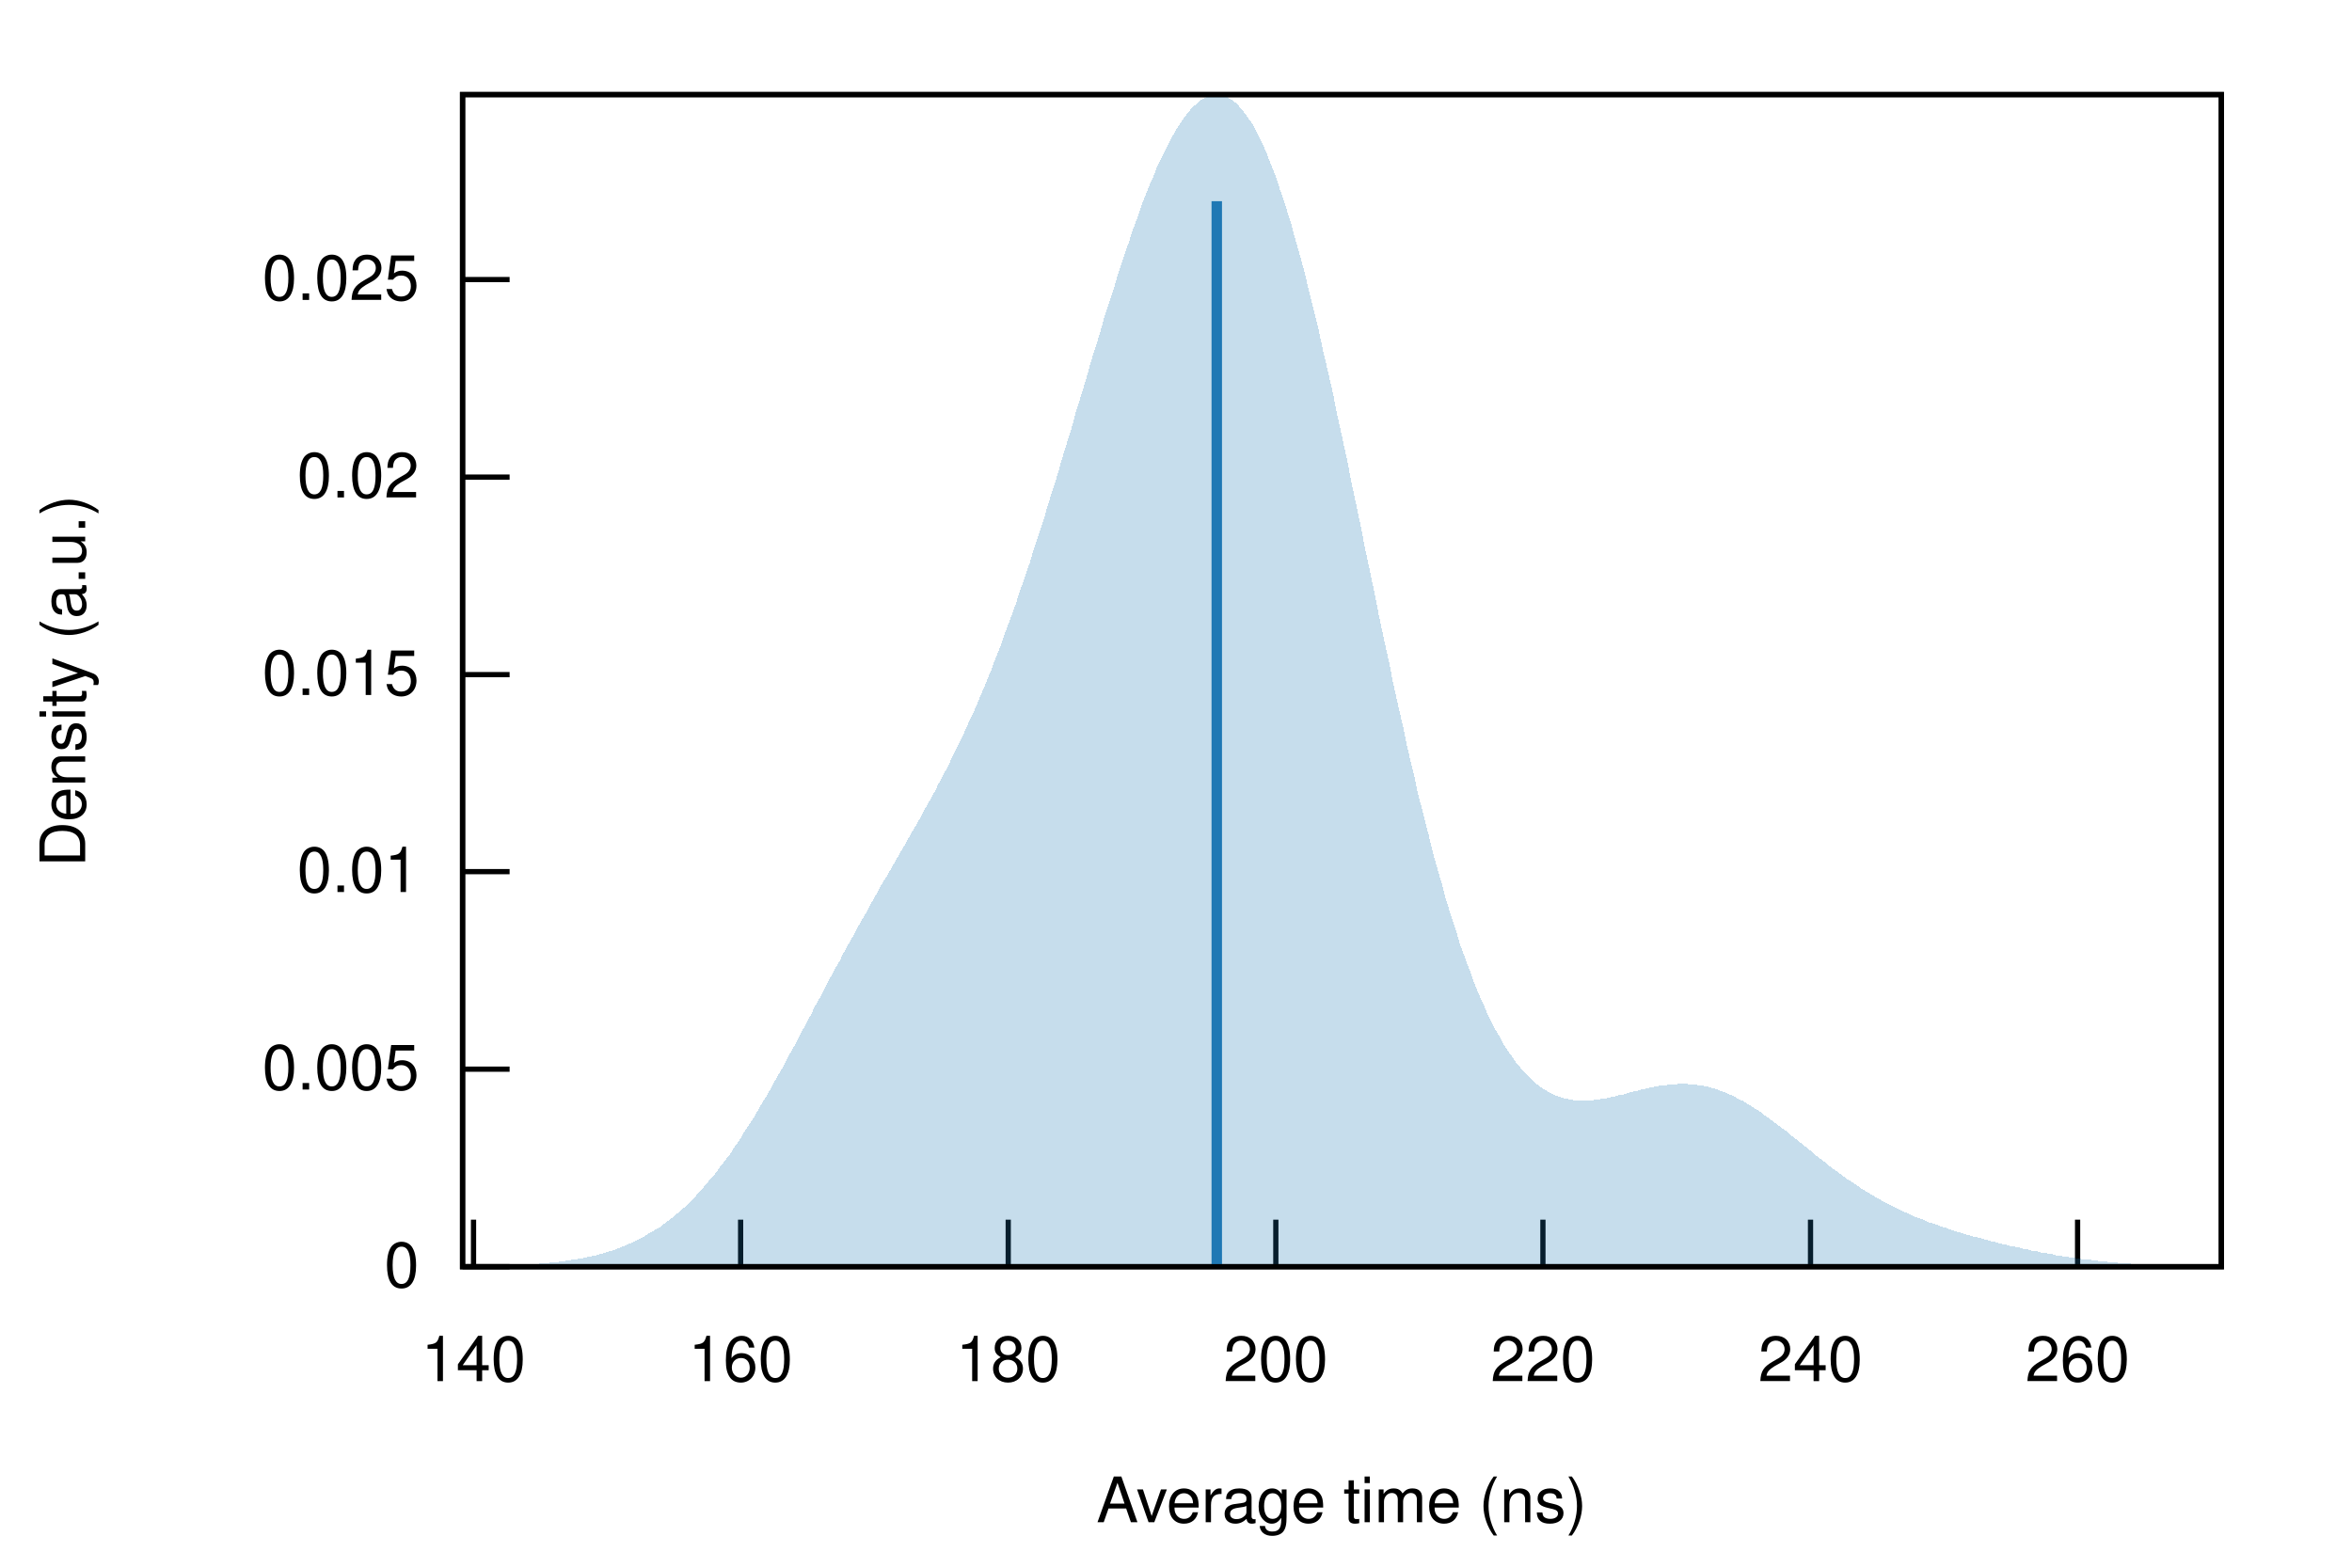
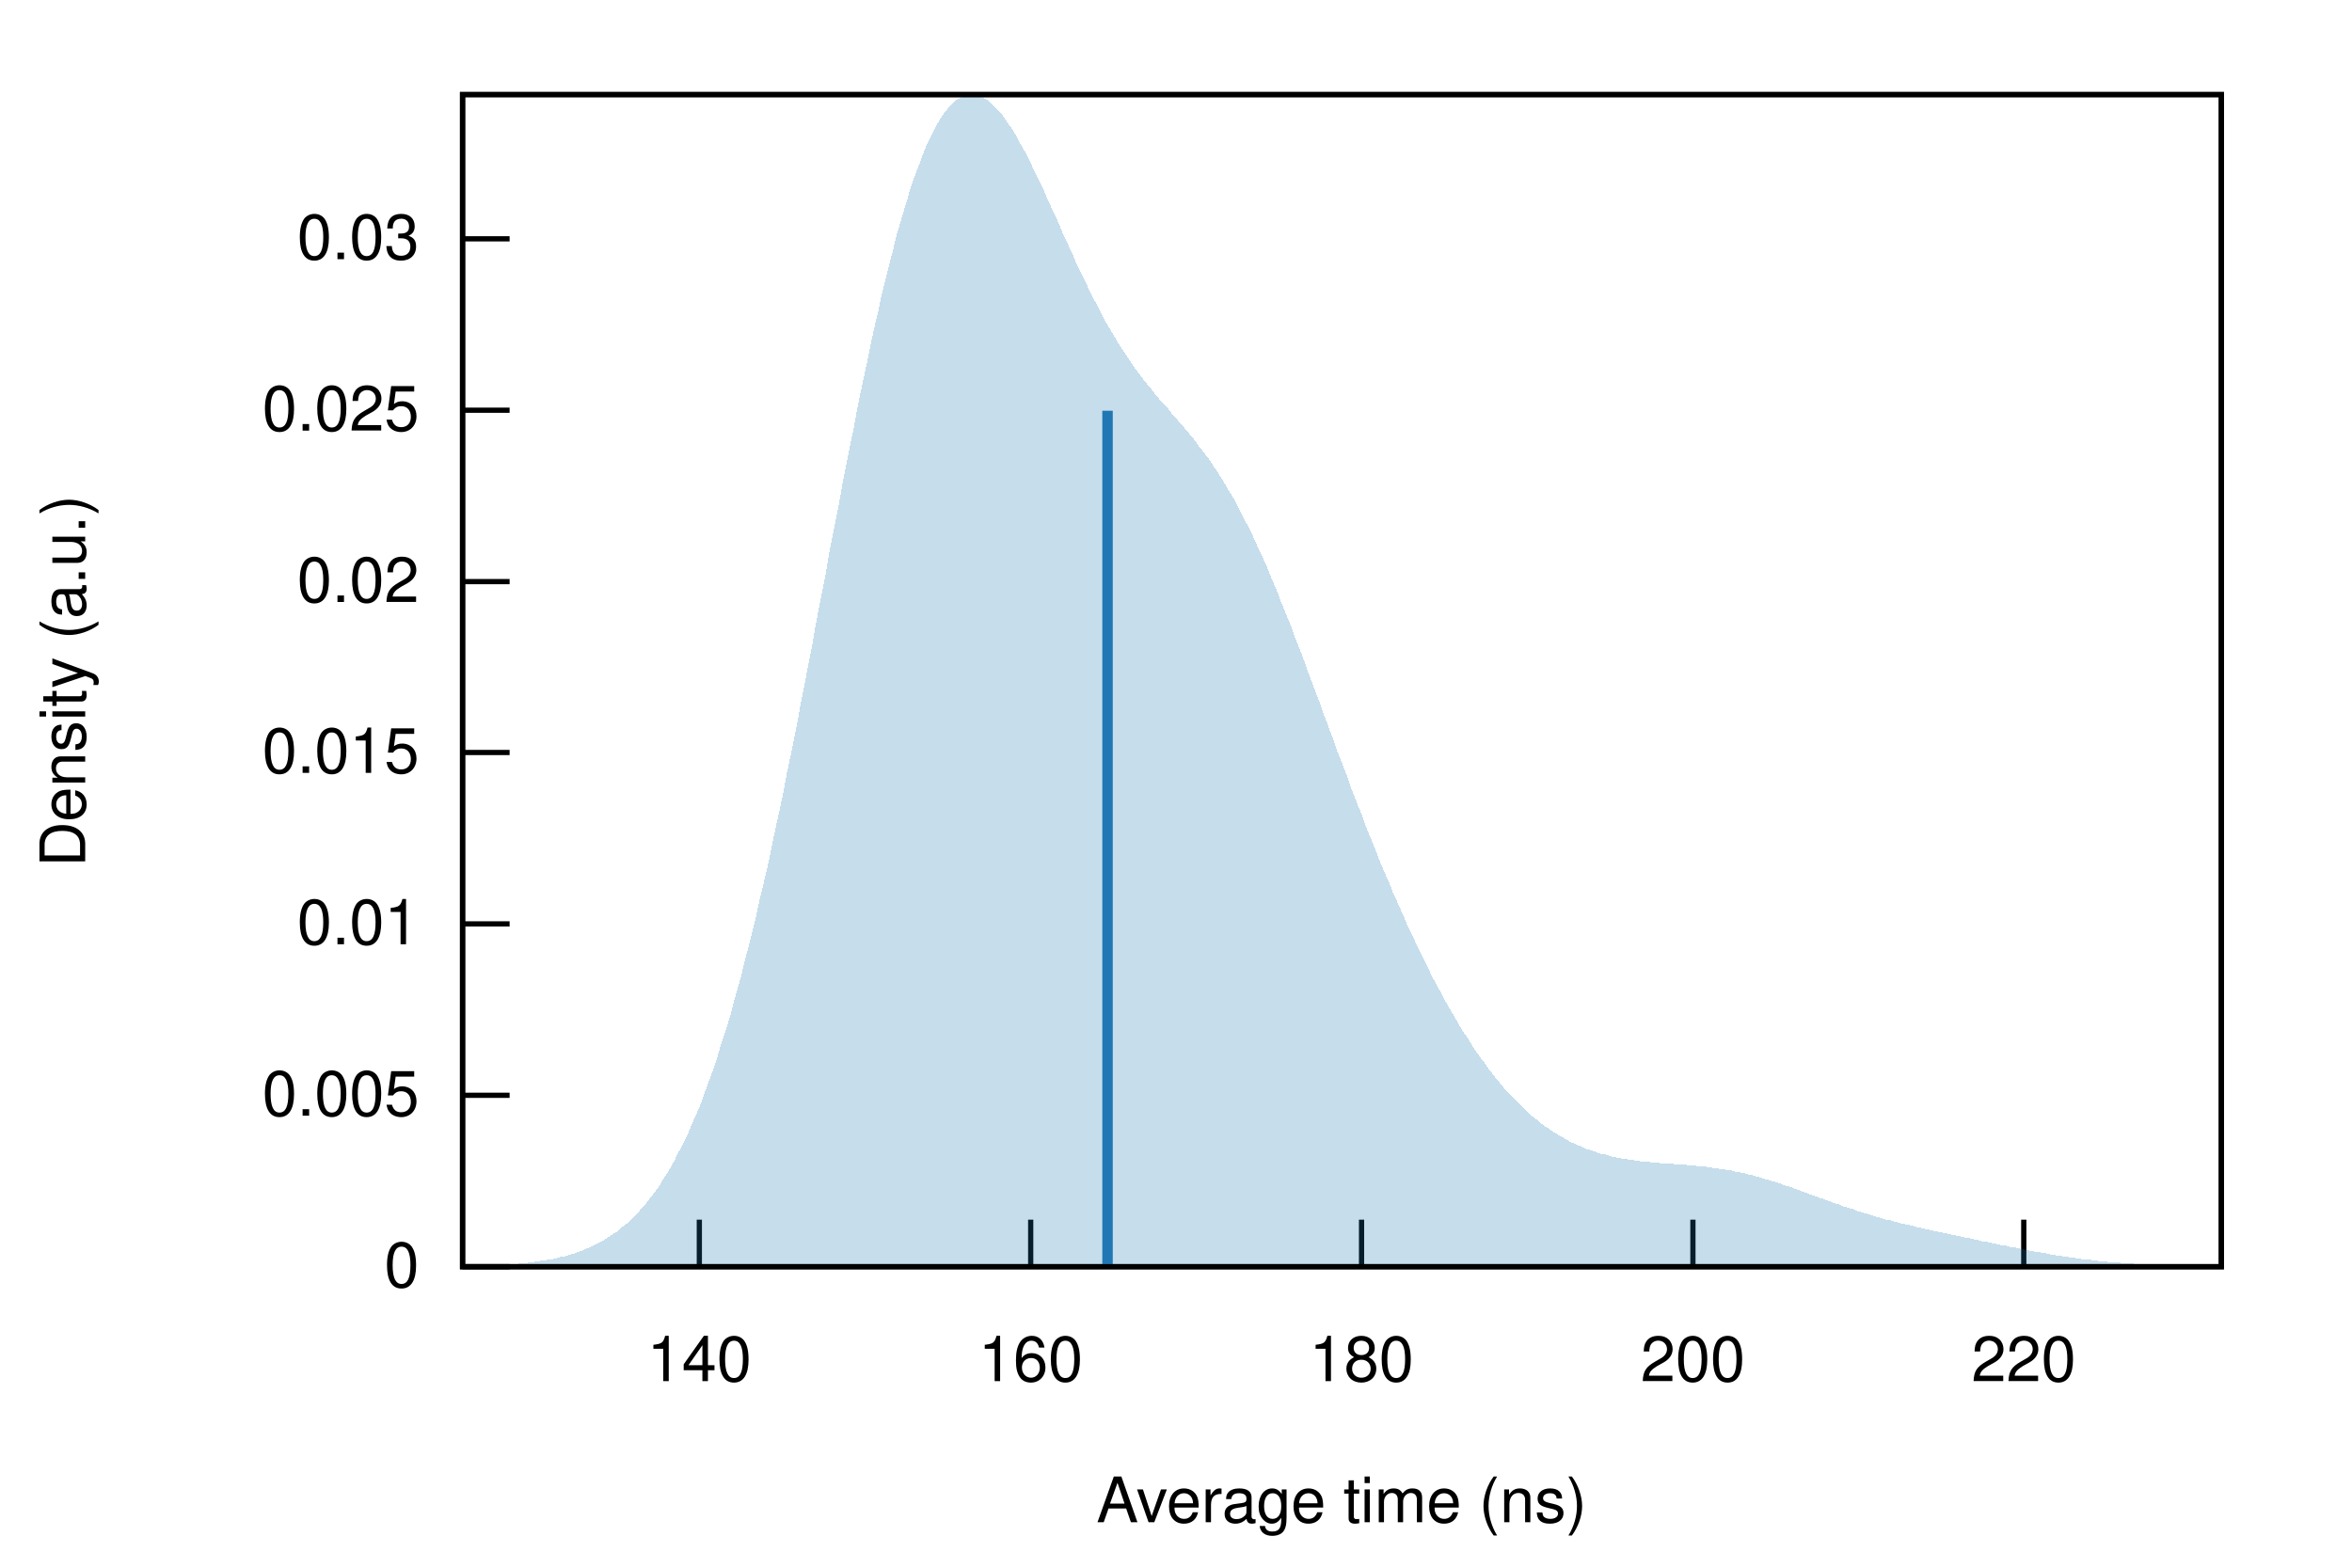
<svg xmlns="http://www.w3.org/2000/svg" xmlns:xlink="http://www.w3.org/1999/xlink" viewBox="0 0 450 300">
  <g id="gnuplot_canvas">
    <rect x="0" y="0" width="450" height="300" fill="none" />
    <defs>
      <circle id="gpDot" r="0.5" stroke-width="0.5" />
      <path id="gpPt0" stroke-width="0.222" stroke="currentColor" d="M-1,0 h2 M0,-1 v2" />
      <path id="gpPt1" stroke-width="0.222" stroke="currentColor" d="M-1,-1 L1,1 M1,-1 L-1,1" />
      <path id="gpPt2" stroke-width="0.222" stroke="currentColor" d="M-1,0 L1,0 M0,-1 L0,1 M-1,-1 L1,1 M-1,1 L1,-1" />
      <rect id="gpPt3" stroke-width="0.222" stroke="currentColor" x="-1" y="-1" width="2" height="2" />
      <rect id="gpPt4" stroke-width="0.222" stroke="currentColor" fill="currentColor" x="-1" y="-1" width="2" height="2" />
      <circle id="gpPt5" stroke-width="0.222" stroke="currentColor" cx="0" cy="0" r="1" />
      <use xlink:href="#gpPt5" id="gpPt6" fill="currentColor" stroke="none" />
      <path id="gpPt7" stroke-width="0.222" stroke="currentColor" d="M0,-1.33 L-1.33,0.67 L1.33,0.67 z" />
      <use xlink:href="#gpPt7" id="gpPt8" fill="currentColor" stroke="none" />
      <use xlink:href="#gpPt7" id="gpPt9" stroke="currentColor" transform="rotate(180)" />
      <use xlink:href="#gpPt9" id="gpPt10" fill="currentColor" stroke="none" />
      <use xlink:href="#gpPt3" id="gpPt11" stroke="currentColor" transform="rotate(45)" />
      <use xlink:href="#gpPt11" id="gpPt12" fill="currentColor" stroke="none" />
      <path id="gpPt13" stroke-width="0.222" stroke="currentColor" d="M0,1.330 L1.265,0.411 L0.782,-1.067 L-0.782,-1.076 L-1.265,0.411 z" />
      <use xlink:href="#gpPt13" id="gpPt14" fill="currentColor" stroke="none" />
      <filter id="textbox" filterUnits="objectBoundingBox" x="0" y="0" height="1" width="1">
        <feFlood flood-color="white" flood-opacity="1" result="bgnd" />
        <feComposite in="SourceGraphic" in2="bgnd" operator="atop" />
      </filter>
      <filter id="greybox" filterUnits="objectBoundingBox" x="0" y="0" height="1" width="1">
        <feFlood flood-color="lightgrey" flood-opacity="1" result="grey" />
        <feComposite in="SourceGraphic" in2="grey" operator="atop" />
      </filter>
    </defs>
    <g fill="none" color="white" stroke="currentColor" stroke-width="1.00" stroke-linecap="butt" stroke-linejoin="miter">
</g>
    <g fill="none" color="black" stroke="currentColor" stroke-width="1.00" stroke-linecap="butt" stroke-linejoin="miter">
      <path stroke="black" d="M88.5,242.4 L97.5,242.4  " />
      <g transform="translate(80.2,246.3)" stroke="none" fill="black" font-family="Helvetica" font-size="12.00" text-anchor="end">
        <text>
          <tspan font-family="Helvetica"> 0</tspan>
        </text>
      </g>
    </g>
    <g fill="none" color="black" stroke="currentColor" stroke-width="1.00" stroke-linecap="butt" stroke-linejoin="miter">
-       <path stroke="black" d="M88.5,204.6 L97.5,204.6  " />
-       <g transform="translate(80.2,208.5)" stroke="none" fill="black" font-family="Helvetica" font-size="12.00" text-anchor="end">
+       <path stroke="black" d="M88.5,209.6 L97.5,209.6  " />
+       <g transform="translate(80.2,213.5)" stroke="none" fill="black" font-family="Helvetica" font-size="12.00" text-anchor="end">
        <text>
          <tspan font-family="Helvetica"> 0.005</tspan>
        </text>
      </g>
    </g>
    <g fill="none" color="black" stroke="currentColor" stroke-width="1.00" stroke-linecap="butt" stroke-linejoin="miter">
-       <path stroke="black" d="M88.5,166.8 L97.5,166.8  " />
-       <g transform="translate(80.2,170.7)" stroke="none" fill="black" font-family="Helvetica" font-size="12.00" text-anchor="end">
+       <path stroke="black" d="M88.5,176.8 L97.5,176.8  " />
+       <g transform="translate(80.2,180.7)" stroke="none" fill="black" font-family="Helvetica" font-size="12.00" text-anchor="end">
        <text>
          <tspan font-family="Helvetica"> 0.01</tspan>
        </text>
      </g>
    </g>
    <g fill="none" color="black" stroke="currentColor" stroke-width="1.00" stroke-linecap="butt" stroke-linejoin="miter">
-       <path stroke="black" d="M88.5,129.1 L97.5,129.1  " />
-       <g transform="translate(80.2,133.0)" stroke="none" fill="black" font-family="Helvetica" font-size="12.00" text-anchor="end">
+       <path stroke="black" d="M88.5,144.0 L97.5,144.0  " />
+       <g transform="translate(80.2,147.9)" stroke="none" fill="black" font-family="Helvetica" font-size="12.00" text-anchor="end">
        <text>
          <tspan font-family="Helvetica"> 0.015</tspan>
        </text>
      </g>
    </g>
    <g fill="none" color="black" stroke="currentColor" stroke-width="1.00" stroke-linecap="butt" stroke-linejoin="miter">
-       <path stroke="black" d="M88.5,91.3 L97.5,91.3  " />
-       <g transform="translate(80.2,95.2)" stroke="none" fill="black" font-family="Helvetica" font-size="12.00" text-anchor="end">
+       <path stroke="black" d="M88.5,111.3 L97.5,111.3  " />
+       <g transform="translate(80.2,115.2)" stroke="none" fill="black" font-family="Helvetica" font-size="12.00" text-anchor="end">
        <text>
          <tspan font-family="Helvetica"> 0.02</tspan>
        </text>
      </g>
    </g>
    <g fill="none" color="black" stroke="currentColor" stroke-width="1.00" stroke-linecap="butt" stroke-linejoin="miter">
-       <path stroke="black" d="M88.5,53.5 L97.5,53.5  " />
-       <g transform="translate(80.2,57.4)" stroke="none" fill="black" font-family="Helvetica" font-size="12.00" text-anchor="end">
+       <path stroke="black" d="M88.5,78.5 L97.5,78.5  " />
+       <g transform="translate(80.2,82.4)" stroke="none" fill="black" font-family="Helvetica" font-size="12.00" text-anchor="end">
        <text>
          <tspan font-family="Helvetica"> 0.025</tspan>
        </text>
      </g>
    </g>
    <g fill="none" color="black" stroke="currentColor" stroke-width="1.00" stroke-linecap="butt" stroke-linejoin="miter">
-       <path stroke="black" d="M90.6,242.4 L90.6,233.4  " />
-       <g transform="translate(90.6,264.3)" stroke="none" fill="black" font-family="Helvetica" font-size="12.00" text-anchor="middle">
+       <path stroke="black" d="M88.5,45.7 L97.5,45.7  " />
+       <g transform="translate(80.2,49.6)" stroke="none" fill="black" font-family="Helvetica" font-size="12.00" text-anchor="end">
+         <text>
+           <tspan font-family="Helvetica"> 0.03</tspan>
+         </text>
+       </g>
+     </g>
+     <g fill="none" color="black" stroke="currentColor" stroke-width="1.00" stroke-linecap="butt" stroke-linejoin="miter">
+       <path stroke="black" d="M133.8,242.4 L133.8,233.4  " />
+       <g transform="translate(133.8,264.3)" stroke="none" fill="black" font-family="Helvetica" font-size="12.00" text-anchor="middle">
        <text>
          <tspan font-family="Helvetica"> 140</tspan>
        </text>
      </g>
    </g>
    <g fill="none" color="black" stroke="currentColor" stroke-width="1.00" stroke-linecap="butt" stroke-linejoin="miter">
-       <path stroke="black" d="M141.7,242.4 L141.7,233.4  " />
-       <g transform="translate(141.7,264.3)" stroke="none" fill="black" font-family="Helvetica" font-size="12.00" text-anchor="middle">
+       <path stroke="black" d="M197.2,242.4 L197.2,233.4  " />
+       <g transform="translate(197.2,264.3)" stroke="none" fill="black" font-family="Helvetica" font-size="12.00" text-anchor="middle">
        <text>
          <tspan font-family="Helvetica"> 160</tspan>
        </text>
      </g>
    </g>
    <g fill="none" color="black" stroke="currentColor" stroke-width="1.00" stroke-linecap="butt" stroke-linejoin="miter">
-       <path stroke="black" d="M192.9,242.4 L192.9,233.4  " />
-       <g transform="translate(192.9,264.3)" stroke="none" fill="black" font-family="Helvetica" font-size="12.00" text-anchor="middle">
+       <path stroke="black" d="M260.5,242.4 L260.5,233.4  " />
+       <g transform="translate(260.5,264.3)" stroke="none" fill="black" font-family="Helvetica" font-size="12.00" text-anchor="middle">
        <text>
          <tspan font-family="Helvetica"> 180</tspan>
        </text>
      </g>
    </g>
    <g fill="none" color="black" stroke="currentColor" stroke-width="1.00" stroke-linecap="butt" stroke-linejoin="miter">
-       <path stroke="black" d="M244.1,242.4 L244.1,233.4  " />
-       <g transform="translate(244.1,264.3)" stroke="none" fill="black" font-family="Helvetica" font-size="12.00" text-anchor="middle">
+       <path stroke="black" d="M323.9,242.4 L323.9,233.4  " />
+       <g transform="translate(323.9,264.3)" stroke="none" fill="black" font-family="Helvetica" font-size="12.00" text-anchor="middle">
        <text>
          <tspan font-family="Helvetica"> 200</tspan>
        </text>
      </g>
    </g>
    <g fill="none" color="black" stroke="currentColor" stroke-width="1.00" stroke-linecap="butt" stroke-linejoin="miter">
-       <path stroke="black" d="M295.2,242.4 L295.2,233.4  " />
-       <g transform="translate(295.2,264.3)" stroke="none" fill="black" font-family="Helvetica" font-size="12.00" text-anchor="middle">
+       <path stroke="black" d="M387.2,242.4 L387.2,233.4  " />
+       <g transform="translate(387.2,264.3)" stroke="none" fill="black" font-family="Helvetica" font-size="12.00" text-anchor="middle">
        <text>
          <tspan font-family="Helvetica"> 220</tspan>
-         </text>
-       </g>
-     </g>
-     <g fill="none" color="black" stroke="currentColor" stroke-width="1.00" stroke-linecap="butt" stroke-linejoin="miter">
-       <path stroke="black" d="M346.4,242.4 L346.4,233.4  " />
-       <g transform="translate(346.4,264.3)" stroke="none" fill="black" font-family="Helvetica" font-size="12.00" text-anchor="middle">
-         <text>
-           <tspan font-family="Helvetica"> 240</tspan>
-         </text>
-       </g>
-     </g>
-     <g fill="none" color="black" stroke="currentColor" stroke-width="1.00" stroke-linecap="butt" stroke-linejoin="miter">
-       <path stroke="black" d="M397.5,242.4 L397.5,233.4  " />
-       <g transform="translate(397.5,264.3)" stroke="none" fill="black" font-family="Helvetica" font-size="12.00" text-anchor="middle">
-         <text>
-           <tspan font-family="Helvetica"> 260</tspan>
        </text>
      </g>
    </g>
    <g fill="none" color="black" stroke="currentColor" stroke-width="1.00" stroke-linecap="butt" stroke-linejoin="miter">
</g>
    <g fill="none" color="black" stroke="currentColor" stroke-width="1.00" stroke-linecap="butt" stroke-linejoin="miter">
      <path stroke="black" d="M88.5,18.1 L88.5,242.4 L425.0,242.4 L425.0,18.1 L88.5,18.1 Z  " />
    </g>
    <g fill="none" color="black" stroke="currentColor" stroke-width="1.00" stroke-linecap="butt" stroke-linejoin="miter">
      <g transform="translate(16.3,130.3) rotate(270)" stroke="none" fill="black" font-family="Helvetica" font-size="12.00" text-anchor="middle">
        <text>
          <tspan font-family="Helvetica">Density (a.u.)</tspan>
        </text>
      </g>
    </g>
    <g fill="none" color="black" stroke="currentColor" stroke-width="1.00" stroke-linecap="butt" stroke-linejoin="miter">
      <g transform="translate(256.7,291.3)" stroke="none" fill="black" font-family="Helvetica" font-size="12.00" text-anchor="middle">
        <text>
          <tspan font-family="Helvetica">Average time (ns)</tspan>
        </text>
      </g>
    </g>
    <g fill="none" color="black" stroke="currentColor" stroke-width="1.00" stroke-linecap="butt" stroke-linejoin="miter">
</g>
    <g id="gnuplot_plot_1">
      <g fill="none" color="black" stroke="currentColor" stroke-width="1.00" stroke-linecap="butt" stroke-linejoin="miter">
        <g stroke="none" shape-rendering="crispEdges">
-           <polygon fill="rgb( 31, 120, 180)" fill-opacity="0.25" points="88.5,242.3 89.2,242.3 89.8,242.3 90.5,242.3 91.2,242.3 91.9,242.3 92.5,242.3 93.2,242.3 93.9,242.3 94.6,242.2 95.2,242.2 95.9,242.2 96.6,242.2 97.3,242.2 97.9,242.1 98.6,242.1 99.3,242.1 100.0,242.0 100.6,242.0 101.3,242.0 102.0,241.9 102.7,241.9 103.3,241.8 104.0,241.8 104.7,241.7 105.4,241.6 106.0,241.6 106.7,241.5 107.4,241.4 108.1,241.3 108.7,241.2 109.4,241.1 110.1,241.0 110.8,240.9 111.4,240.8 112.1,240.6 112.8,240.5 113.5,240.3 114.1,240.2 114.8,240.0 115.5,239.8 116.1,239.6 116.8,239.4 117.5,239.2 118.2,238.9 118.8,238.7 119.5,238.4 120.2,238.1 120.9,237.8 121.5,237.5 122.2,237.2 122.9,236.8 123.6,236.4 124.2,236.0 124.9,235.6 125.6,235.2 126.3,234.8 126.9,234.3 127.6,233.8 128.3,233.3 129.0,232.7 129.6,232.2 130.3,231.6 131.0,231.0 131.7,230.3 132.3,229.7 133.0,229.0 133.7,228.2 134.4,227.5 135.0,226.7 135.7,225.9 136.4,225.1 137.1,224.3 137.7,223.4 138.4,222.5 139.1,221.6 139.8,220.7 140.4,219.7 141.1,218.7 141.8,217.7 142.4,216.6 143.1,215.6 143.8,214.5 144.5,213.4 145.1,212.3 145.8,211.1 146.5,210.0 147.2,208.8 147.8,207.6 148.5,206.4 149.2,205.2 149.9,204.0 150.5,202.8 151.2,201.5 151.9,200.3 152.6,199.0 153.2,197.7 153.9,196.5 154.6,195.2 155.3,193.9 155.9,192.6 156.6,191.4 157.3,190.1 158.0,188.8 158.6,187.5 159.3,186.3 160.0,185.0 160.7,183.8 161.3,182.5 162.0,181.3 162.7,180.0 163.4,178.8 164.0,177.6 164.7,176.4 165.4,175.2 166.1,174.0 166.7,172.8 167.4,171.6 168.1,170.4 168.7,169.2 169.4,168.1 170.1,166.9 170.8,165.7 171.4,164.6 172.1,163.4 172.8,162.2 173.5,161.0 174.1,159.9 174.8,158.7 175.5,157.5 176.2,156.3 176.8,155.1 177.5,153.9 178.2,152.6 178.9,151.4 179.5,150.1 180.2,148.8 180.9,147.5 181.6,146.2 182.2,144.8 182.9,143.5 183.6,142.1 184.3,140.6 184.9,139.2 185.6,137.7 186.3,136.2 187.0,134.6 187.6,133.1 188.3,131.5 189.0,129.8 189.7,128.1 190.3,126.4 191.0,124.7 191.7,122.9 192.3,121.1 193.0,119.2 193.7,117.4 194.4,115.4 195.0,113.5 195.7,111.5 196.4,109.5 197.1,107.5 197.7,105.4 198.4,103.3 199.1,101.2 199.8,99.1 200.4,96.9 201.1,94.7 201.8,92.5 202.5,90.3 203.1,88.1 203.8,85.8 204.5,83.6 205.2,81.3 205.8,79.0 206.5,76.8 207.2,74.5 207.9,72.2 208.5,70.0 209.2,67.7 209.9,65.5 210.6,63.2 211.2,61.0 211.9,58.9 212.6,56.7 213.3,54.6 213.9,52.4 214.6,50.4 215.3,48.3 216.0,46.3 216.6,44.4 217.3,42.5 218.0,40.6 218.6,38.8 219.3,37.0 220.0,35.3 220.7,33.7 221.3,32.1 222.0,30.6 222.7,29.2 223.4,27.8 224.0,26.6 224.7,25.4 225.4,24.2 226.1,23.2 226.7,22.3 227.4,21.4 228.1,20.6 228.8,20.0 229.4,19.4 230.1,18.9 230.8,18.6 231.5,18.3 232.1,18.1 232.8,18.1 233.5,18.2 234.2,18.3 234.8,18.6 235.5,19.0 236.2,19.5 236.9,20.1 237.5,20.9 238.2,21.7 238.9,22.7 239.6,23.7 240.2,24.9 240.9,26.2 241.6,27.6 242.3,29.2 242.9,30.8 243.6,32.5 244.3,34.4 244.9,36.3 245.6,38.3 246.3,40.5 247.0,42.7 247.6,45.0 248.3,47.4 249.0,49.9 249.7,52.5 250.3,55.2 251.0,57.9 251.7,60.7 252.4,63.6 253.0,66.5 253.7,69.5 254.4,72.5 255.1,75.6 255.7,78.7 256.4,81.9 257.1,85.1 257.8,88.3 258.4,91.5 259.1,94.8 259.8,98.1 260.5,101.4 261.1,104.6 261.8,107.9 262.5,111.2 263.2,114.5 263.8,117.7 264.5,121.0 265.2,124.2 265.9,127.4 266.5,130.5 267.2,133.7 267.9,136.7 268.6,139.8 269.2,142.8 269.9,145.7 270.6,148.6 271.2,151.5 271.9,154.2 272.6,157.0 273.3,159.6 273.9,162.2 274.6,164.8 275.3,167.2 276.0,169.6 276.6,172.0 277.3,174.2 278.0,176.4 278.7,178.5 279.3,180.6 280.0,182.5 280.7,184.4 281.4,186.2 282.0,188.0 282.7,189.7 283.4,191.3 284.1,192.8 284.7,194.3 285.4,195.6 286.1,197.0 286.8,198.2 287.4,199.4 288.1,200.5 288.8,201.5 289.5,202.5 290.1,203.4 290.8,204.2 291.5,205.0 292.2,205.7 292.8,206.4 293.5,207.0 294.2,207.6 294.9,208.1 295.5,208.5 296.2,208.9 296.9,209.3 297.5,209.6 298.2,209.8 298.9,210.1 299.6,210.2 300.2,210.4 300.9,210.5 301.6,210.6 302.3,210.6 302.9,210.6 303.6,210.6 304.3,210.6 305.0,210.5 305.6,210.4 306.3,210.3 307.0,210.2 307.7,210.1 308.3,209.9 309.0,209.8 309.7,209.6 310.4,209.5 311.0,209.3 311.7,209.1 312.4,208.9 313.1,208.8 313.7,208.6 314.4,208.4 315.1,208.3 315.8,208.1 316.4,208.0 317.1,207.9 317.8,207.7 318.5,207.7 319.1,207.6 319.8,207.5 320.5,207.5 321.2,207.4 321.8,207.4 322.5,207.4 323.2,207.5 323.8,207.5 324.5,207.6 325.2,207.7 325.9,207.8 326.5,207.9 327.2,208.1 327.9,208.3 328.6,208.5 329.2,208.8 329.9,209.0 330.6,209.3 331.3,209.6 331.9,209.9 332.6,210.3 333.3,210.6 334.0,211.0 334.6,211.4 335.3,211.8 336.0,212.3 336.7,212.7 337.3,213.2 338.0,213.7 338.7,214.2 339.4,214.7 340.0,215.2 340.7,215.7 341.4,216.2 342.1,216.7 342.7,217.3 343.4,217.8 344.1,218.4 344.8,218.9 345.4,219.4 346.1,220.0 346.8,220.5 347.4,221.1 348.1,221.6 348.8,222.1 349.5,222.7 350.1,223.2 350.8,223.7 351.5,224.2 352.2,224.7 352.8,225.2 353.5,225.7 354.2,226.1 354.9,226.6 355.5,227.0 356.2,227.5 356.9,227.9 357.6,228.3 358.2,228.7 358.9,229.1 359.6,229.5 360.3,229.9 360.9,230.2 361.6,230.6 362.3,230.9 363.0,231.3 363.6,231.6 364.3,231.9 365.0,232.2 365.7,232.5 366.3,232.8 367.0,233.1 367.7,233.3 368.4,233.6 369.0,233.9 369.7,234.1 370.4,234.3 371.1,234.6 371.7,234.8 372.4,235.0 373.1,235.3 373.7,235.5 374.4,235.7 375.1,235.9 375.8,236.1 376.4,236.3 377.1,236.5 377.8,236.7 378.5,236.8 379.1,237.0 379.8,237.2 380.5,237.4 381.2,237.6 381.8,237.7 382.5,237.9 383.2,238.1 383.9,238.2 384.5,238.4 385.2,238.5 385.9,238.7 386.6,238.8 387.2,239.0 387.9,239.1 388.6,239.3 389.3,239.4 389.9,239.5 390.6,239.7 391.3,239.8 392.0,239.9 392.6,240.0 393.3,240.2 394.0,240.3 394.7,240.4 395.3,240.5 396.0,240.6 396.7,240.7 397.4,240.8 398.0,240.9 398.7,241.0 399.4,241.0 400.0,241.1 400.7,241.2 401.4,241.3 402.1,241.4 402.7,241.4 403.4,241.5 404.1,241.5 404.8,241.6 405.4,241.7 406.1,241.7 406.8,241.8 407.5,241.8 408.1,241.9 408.8,241.9 409.5,241.9 410.2,242.0 410.8,242.0 411.5,242.0 412.2,242.1 412.9,242.1 413.5,242.1 414.2,242.1 414.9,242.2 415.6,242.2 416.2,242.2 416.9,242.2 417.6,242.2 418.3,242.3 418.9,242.3 419.6,242.3 420.3,242.3 421.0,242.3 421.6,242.3 422.3,242.3 423.0,242.3 423.7,242.3 424.3,242.3 425.0,242.3 425.0,242.4 424.3,242.4 423.7,242.4 423.0,242.4 422.3,242.4 421.6,242.4 421.0,242.4 420.3,242.4 419.6,242.4 418.9,242.4 418.3,242.4 417.6,242.4 416.9,242.4 416.2,242.4 415.6,242.4 414.9,242.4 414.2,242.4 413.5,242.4 412.9,242.4 412.2,242.4 411.5,242.4 410.8,242.4 410.2,242.4 409.5,242.4 408.8,242.4 408.1,242.4 407.5,242.4 406.8,242.4 406.1,242.4 405.4,242.4 404.8,242.4 404.1,242.4 403.4,242.4 402.7,242.4 402.1,242.4 401.4,242.4 400.7,242.4 400.0,242.4 399.4,242.4 398.7,242.4 398.0,242.4 397.4,242.4 396.7,242.4 396.0,242.4 395.3,242.4 394.7,242.4 394.0,242.4 393.3,242.4 392.6,242.4 392.0,242.4 391.3,242.4 390.6,242.4 389.9,242.4 389.3,242.4 388.6,242.4 387.9,242.4 387.2,242.4 386.6,242.4 385.9,242.4 385.2,242.4 384.5,242.4 383.9,242.4 383.2,242.4 382.5,242.4 381.8,242.4 381.2,242.4 380.5,242.4 379.8,242.4 379.1,242.4 378.5,242.4 377.8,242.4 377.1,242.4 376.4,242.4 375.8,242.4 375.1,242.4 374.4,242.4 373.7,242.4 373.1,242.4 372.4,242.4 371.7,242.4 371.1,242.4 370.4,242.4 369.7,242.4 369.0,242.4 368.4,242.4 367.7,242.4 367.0,242.4 366.3,242.4 365.7,242.4 365.0,242.4 364.3,242.4 363.6,242.4 363.0,242.4 362.3,242.4 361.6,242.4 360.9,242.4 360.3,242.4 359.6,242.4 358.9,242.4 358.2,242.4 357.6,242.4 356.9,242.4 356.2,242.4 355.5,242.4 354.9,242.4 354.2,242.4 353.5,242.4 352.8,242.4 352.2,242.4 351.5,242.4 350.8,242.4 350.1,242.4 349.5,242.4 348.8,242.4 348.1,242.4 347.4,242.4 346.8,242.4 346.1,242.4 345.4,242.4 344.8,242.4 344.1,242.4 343.4,242.4 342.7,242.4 342.1,242.4 341.4,242.4 340.7,242.4 340.0,242.4 339.4,242.4 338.7,242.4 338.0,242.4 337.3,242.4 336.7,242.4 336.0,242.4 335.3,242.4 334.6,242.4 334.0,242.4 333.3,242.4 332.6,242.4 331.9,242.4 331.3,242.4 330.6,242.4 329.9,242.4 329.2,242.4 328.6,242.4 327.9,242.4 327.2,242.4 326.5,242.4 325.9,242.4 325.2,242.4 324.5,242.4 323.8,242.4 323.2,242.4 322.5,242.4 321.8,242.4 321.2,242.4 320.5,242.4 319.8,242.4 319.1,242.4 318.5,242.4 317.8,242.4 317.1,242.4 316.4,242.4 315.8,242.4 315.1,242.4 314.4,242.4 313.7,242.4 313.1,242.4 312.4,242.4 311.7,242.4 311.0,242.4 310.4,242.4 309.7,242.4 309.0,242.4 308.3,242.4 307.7,242.4 307.0,242.4 306.3,242.4 305.6,242.4 305.0,242.4 304.3,242.4 303.6,242.4 302.9,242.4 302.3,242.4 301.6,242.4 300.9,242.4 300.2,242.4 299.6,242.4 298.9,242.4 298.2,242.4 297.5,242.4 296.9,242.4 296.2,242.4 295.5,242.4 294.9,242.4 294.2,242.4 293.5,242.4 292.8,242.4 292.2,242.4 291.5,242.4 290.8,242.4 290.1,242.4 289.5,242.4 288.8,242.4 288.1,242.4 287.4,242.4 286.8,242.4 286.1,242.4 285.4,242.4 284.7,242.4 284.1,242.4 283.4,242.4 282.7,242.4 282.0,242.4 281.4,242.4 280.7,242.4 280.0,242.4 279.3,242.4 278.7,242.4 278.0,242.4 277.3,242.4 276.6,242.4 276.0,242.4 275.3,242.4 274.6,242.4 273.9,242.4 273.3,242.4 272.6,242.4 271.9,242.4 271.2,242.4 270.6,242.4 269.9,242.4 269.2,242.4 268.6,242.4 267.9,242.4 267.2,242.4 266.5,242.4 265.9,242.4 265.2,242.4 264.5,242.4 263.8,242.4 263.2,242.4 262.5,242.4 261.8,242.4 261.1,242.4 260.5,242.4 259.8,242.4 259.1,242.4 258.4,242.4 257.8,242.4 257.1,242.4 256.4,242.4 255.7,242.4 255.1,242.4 254.4,242.4 253.7,242.4 253.0,242.4 252.4,242.4 251.7,242.4 251.0,242.4 250.3,242.4 249.7,242.4 249.0,242.4 248.3,242.4 247.6,242.4 247.0,242.4 246.3,242.4 245.6,242.4 244.9,242.4 244.3,242.4 243.6,242.4 242.9,242.4 242.3,242.4 241.6,242.4 240.9,242.4 240.2,242.4 239.6,242.4 238.9,242.4 238.2,242.4 237.5,242.4 236.9,242.4 236.2,242.4 235.5,242.4 234.8,242.4 234.2,242.4 233.5,242.4 232.8,242.4 232.1,242.4 231.5,242.4 230.8,242.4 230.1,242.4 229.4,242.4 228.8,242.4 228.1,242.4 227.4,242.4 226.7,242.4 226.1,242.4 225.4,242.4 224.7,242.4 224.0,242.4 223.4,242.4 222.7,242.4 222.0,242.4 221.3,242.4 220.7,242.4 220.0,242.4 219.3,242.4 218.6,242.4 218.0,242.4 217.3,242.4 216.6,242.4 216.0,242.4 215.3,242.4 214.6,242.4 213.9,242.4 213.3,242.4 212.6,242.4 211.9,242.4 211.2,242.4 210.6,242.4 209.9,242.4 209.2,242.4 208.5,242.4 207.9,242.4 207.2,242.4 206.5,242.4 205.8,242.4 205.2,242.4 204.5,242.4 203.8,242.4 203.1,242.4 202.5,242.4 201.8,242.4 201.1,242.4 200.4,242.4 199.8,242.4 199.1,242.4 198.4,242.4 197.7,242.4 197.1,242.4 196.4,242.4 195.7,242.4 195.0,242.4 194.4,242.4 193.7,242.4 193.0,242.4 192.3,242.4 191.7,242.4 191.0,242.4 190.3,242.4 189.7,242.4 189.0,242.4 188.3,242.4 187.6,242.4 187.0,242.4 186.3,242.4 185.6,242.4 184.9,242.4 184.3,242.4 183.6,242.4 182.9,242.4 182.2,242.4 181.6,242.4 180.9,242.4 180.2,242.4 179.5,242.4 178.9,242.4 178.2,242.4 177.5,242.4 176.8,242.4 176.2,242.4 175.5,242.4 174.8,242.4 174.1,242.4 173.5,242.4 172.8,242.4 172.1,242.4 171.4,242.4 170.8,242.4 170.1,242.4 169.4,242.4 168.7,242.4 168.1,242.4 167.4,242.4 166.7,242.4 166.1,242.4 165.4,242.4 164.7,242.4 164.0,242.4 163.4,242.4 162.7,242.4 162.0,242.4 161.3,242.4 160.7,242.4 160.0,242.4 159.3,242.4 158.6,242.4 158.0,242.4 157.3,242.4 156.6,242.4 155.9,242.4 155.3,242.4 154.6,242.4 153.9,242.4 153.2,242.4 152.6,242.4 151.9,242.4 151.2,242.4 150.5,242.4 149.9,242.4 149.2,242.4 148.5,242.4 147.8,242.4 147.2,242.4 146.5,242.4 145.8,242.4 145.1,242.4 144.5,242.4 143.8,242.4 143.1,242.4 142.4,242.4 141.8,242.4 141.1,242.4 140.4,242.4 139.8,242.4 139.1,242.4 138.4,242.4 137.7,242.4 137.1,242.4 136.4,242.4 135.7,242.4 135.0,242.4 134.4,242.4 133.7,242.4 133.0,242.4 132.3,242.4 131.7,242.4 131.0,242.4 130.3,242.4 129.6,242.4 129.0,242.4 128.3,242.4 127.6,242.4 126.9,242.4 126.3,242.4 125.6,242.4 124.9,242.4 124.2,242.4 123.6,242.4 122.9,242.4 122.2,242.4 121.5,242.4 120.9,242.4 120.2,242.4 119.5,242.4 118.8,242.4 118.2,242.4 117.5,242.4 116.8,242.4 116.1,242.4 115.5,242.4 114.8,242.4 114.1,242.4 113.5,242.4 112.8,242.4 112.1,242.4 111.4,242.4 110.8,242.4 110.1,242.4 109.4,242.4 108.7,242.4 108.1,242.4 107.4,242.4 106.7,242.4 106.0,242.4 105.4,242.4 104.7,242.4 104.0,242.4 103.3,242.4 102.7,242.4 102.0,242.4 101.3,242.4 100.6,242.4 100.0,242.4 99.3,242.4 98.6,242.4 97.9,242.4 97.3,242.4 96.6,242.4 95.9,242.4 95.2,242.4 94.6,242.4 93.9,242.4 93.2,242.4 92.5,242.4 91.9,242.4 91.2,242.4 90.5,242.4 89.8,242.4 89.2,242.4 88.5,242.4 " />
+           <polygon fill="rgb( 31, 120, 180)" fill-opacity="0.25" points="88.5,242.3 89.2,242.3 89.8,242.3 90.5,242.3 91.2,242.2 91.9,242.2 92.5,242.2 93.2,242.2 93.9,242.1 94.6,242.1 95.2,242.1 95.9,242.0 96.6,242.0 97.3,242.0 97.9,241.9 98.6,241.9 99.3,241.8 100.0,241.7 100.6,241.7 101.3,241.6 102.0,241.5 102.7,241.4 103.3,241.3 104.0,241.2 104.7,241.1 105.4,241.0 106.0,240.9 106.7,240.7 107.4,240.5 108.1,240.4 108.7,240.2 109.4,240.0 110.1,239.8 110.8,239.5 111.4,239.3 112.1,239.0 112.8,238.7 113.5,238.4 114.1,238.1 114.8,237.7 115.5,237.4 116.1,236.9 116.8,236.5 117.5,236.0 118.2,235.6 118.8,235.0 119.5,234.5 120.2,233.9 120.9,233.2 121.5,232.6 122.2,231.9 122.9,231.1 123.6,230.3 124.2,229.5 124.9,228.6 125.6,227.7 126.3,226.7 126.9,225.6 127.6,224.6 128.3,223.4 129.0,222.2 129.6,220.9 130.3,219.6 131.0,218.2 131.7,216.8 132.3,215.3 133.0,213.7 133.7,212.1 134.4,210.4 135.0,208.6 135.7,206.7 136.4,204.8 137.1,202.8 137.7,200.7 138.4,198.6 139.1,196.4 139.8,194.1 140.4,191.7 141.1,189.3 141.8,186.8 142.4,184.2 143.1,181.6 143.8,178.9 144.5,176.1 145.1,173.2 145.8,170.3 146.5,167.3 147.2,164.3 147.8,161.2 148.5,158.0 149.2,154.8 149.9,151.5 150.5,148.2 151.2,144.9 151.9,141.5 152.6,138.0 153.2,134.6 153.9,131.1 154.6,127.5 155.3,124.0 155.9,120.4 156.6,116.8 157.3,113.3 158.0,109.7 158.6,106.1 159.3,102.5 160.0,99.0 160.7,95.4 161.3,91.9 162.0,88.4 162.7,85.0 163.4,81.6 164.0,78.2 164.7,74.9 165.4,71.6 166.1,68.4 166.7,65.3 167.4,62.2 168.1,59.2 168.7,56.3 169.4,53.5 170.1,50.7 170.8,48.1 171.4,45.5 172.1,43.1 172.8,40.7 173.5,38.5 174.1,36.3 174.8,34.3 175.5,32.4 176.2,30.6 176.8,28.9 177.5,27.3 178.2,25.9 178.9,24.6 179.5,23.4 180.2,22.3 180.9,21.3 181.6,20.5 182.2,19.8 182.9,19.2 183.6,18.8 184.3,18.4 184.9,18.2 185.6,18.1 186.3,18.1 187.0,18.2 187.6,18.5 188.3,18.8 189.0,19.2 189.7,19.8 190.3,20.4 191.0,21.1 191.7,21.9 192.3,22.8 193.0,23.8 193.7,24.8 194.4,25.9 195.0,27.1 195.7,28.3 196.4,29.6 197.1,30.9 197.7,32.3 198.4,33.7 199.1,35.1 199.8,36.6 200.4,38.1 201.1,39.6 201.8,41.1 202.5,42.6 203.1,44.1 203.8,45.6 204.5,47.1 205.2,48.6 205.8,50.1 206.5,51.5 207.2,53.0 207.9,54.4 208.5,55.8 209.2,57.1 209.9,58.4 210.6,59.7 211.2,61.0 211.9,62.2 212.6,63.4 213.3,64.5 213.9,65.6 214.6,66.7 215.3,67.7 216.0,68.7 216.6,69.7 217.3,70.7 218.0,71.6 218.6,72.4 219.3,73.3 220.0,74.1 220.7,75.0 221.3,75.8 222.0,76.6 222.7,77.3 223.4,78.1 224.0,78.9 224.7,79.7 225.4,80.5 226.1,81.2 226.7,82.0 227.4,82.8 228.1,83.7 228.8,84.5 229.4,85.4 230.1,86.3 230.8,87.2 231.5,88.1 232.1,89.1 232.8,90.1 233.5,91.2 234.2,92.3 234.8,93.4 235.5,94.5 236.2,95.7 236.9,97.0 237.5,98.2 238.2,99.6 238.9,100.9 239.6,102.3 240.2,103.7 240.9,105.2 241.6,106.7 242.3,108.2 242.9,109.8 243.6,111.4 244.3,113.0 244.9,114.7 245.6,116.4 246.3,118.1 247.0,119.8 247.6,121.6 248.3,123.3 249.0,125.1 249.7,126.9 250.3,128.7 251.0,130.5 251.7,132.4 252.4,134.2 253.0,136.0 253.7,137.8 254.4,139.7 255.1,141.5 255.7,143.3 256.4,145.1 257.1,146.9 257.8,148.7 258.4,150.5 259.1,152.3 259.8,154.1 260.5,155.8 261.1,157.6 261.8,159.3 262.5,161.0 263.2,162.7 263.8,164.3 264.5,166.0 265.2,167.6 265.9,169.2 266.5,170.8 267.2,172.3 267.9,173.9 268.6,175.4 269.2,176.9 269.9,178.3 270.6,179.8 271.2,181.2 271.9,182.6 272.6,184.0 273.3,185.3 273.9,186.7 274.6,188.0 275.3,189.3 276.0,190.5 276.6,191.7 277.3,192.9 278.0,194.1 278.7,195.3 279.3,196.4 280.0,197.5 280.7,198.5 281.4,199.6 282.0,200.6 282.7,201.6 283.4,202.6 284.1,203.5 284.7,204.4 285.4,205.3 286.1,206.2 286.8,207.0 287.4,207.8 288.1,208.6 288.8,209.3 289.5,210.0 290.1,210.7 290.8,211.4 291.5,212.1 292.2,212.7 292.8,213.3 293.5,213.9 294.2,214.4 294.9,215.0 295.5,215.5 296.2,215.9 296.9,216.4 297.5,216.8 298.2,217.2 298.9,217.6 299.6,218.0 300.2,218.4 300.9,218.7 301.6,219.0 302.3,219.3 302.9,219.6 303.6,219.9 304.3,220.1 305.0,220.3 305.6,220.6 306.3,220.8 307.0,220.9 307.7,221.1 308.3,221.3 309.0,221.4 309.7,221.6 310.4,221.7 311.0,221.8 311.7,221.9 312.4,222.0 313.1,222.1 313.7,222.2 314.4,222.3 315.1,222.3 315.8,222.4 316.4,222.4 317.1,222.5 317.8,222.6 318.5,222.6 319.1,222.7 319.8,222.7 320.5,222.8 321.2,222.8 321.8,222.9 322.5,222.9 323.2,223.0 323.8,223.0 324.5,223.1 325.2,223.2 325.9,223.2 326.5,223.3 327.2,223.4 327.9,223.5 328.6,223.6 329.2,223.7 329.9,223.8 330.6,223.9 331.3,224.0 331.9,224.2 332.6,224.3 333.3,224.4 334.0,224.6 334.6,224.8 335.3,224.9 336.0,225.1 336.7,225.3 337.3,225.5 338.0,225.7 338.7,225.9 339.4,226.1 340.0,226.3 340.7,226.5 341.4,226.8 342.1,227.0 342.7,227.2 343.4,227.5 344.1,227.7 344.8,228.0 345.4,228.2 346.1,228.5 346.8,228.7 347.4,228.9 348.1,229.2 348.8,229.4 349.5,229.7 350.1,229.9 350.8,230.2 351.5,230.4 352.2,230.6 352.8,230.9 353.5,231.1 354.2,231.3 354.9,231.5 355.5,231.8 356.2,232.0 356.9,232.2 357.6,232.4 358.2,232.6 358.9,232.8 359.6,233.0 360.3,233.2 360.9,233.4 361.6,233.5 362.3,233.7 363.0,233.9 363.6,234.1 364.3,234.2 365.0,234.4 365.7,234.5 366.3,234.7 367.0,234.9 367.7,235.0 368.4,235.2 369.0,235.3 369.7,235.5 370.4,235.6 371.1,235.8 371.7,235.9 372.4,236.0 373.1,236.2 373.7,236.3 374.4,236.5 375.1,236.6 375.8,236.8 376.4,236.9 377.1,237.0 377.8,237.2 378.5,237.3 379.1,237.5 379.8,237.6 380.5,237.7 381.2,237.9 381.8,238.0 382.5,238.2 383.2,238.3 383.9,238.4 384.5,238.6 385.2,238.7 385.9,238.8 386.6,239.0 387.2,239.1 387.9,239.2 388.6,239.4 389.3,239.5 389.9,239.6 390.6,239.7 391.3,239.8 392.0,240.0 392.6,240.1 393.3,240.2 394.0,240.3 394.7,240.4 395.3,240.5 396.0,240.6 396.7,240.7 397.4,240.8 398.0,240.9 398.7,241.0 399.4,241.0 400.0,241.1 400.7,241.2 401.4,241.3 402.1,241.3 402.7,241.4 403.4,241.5 404.1,241.5 404.8,241.6 405.4,241.6 406.1,241.7 406.8,241.8 407.5,241.8 408.1,241.8 408.8,241.9 409.5,241.9 410.2,242.0 410.8,242.0 411.5,242.0 412.2,242.1 412.9,242.1 413.5,242.1 414.2,242.1 414.9,242.2 415.6,242.2 416.2,242.2 416.9,242.2 417.6,242.2 418.3,242.2 418.9,242.3 419.6,242.3 420.3,242.3 421.0,242.3 421.6,242.3 422.3,242.3 423.0,242.3 423.7,242.3 424.3,242.3 425.0,242.3 425.0,242.4 424.3,242.4 423.7,242.4 423.0,242.4 422.3,242.4 421.6,242.4 421.0,242.4 420.3,242.4 419.6,242.4 418.9,242.4 418.3,242.4 417.6,242.4 416.9,242.4 416.2,242.4 415.6,242.4 414.9,242.4 414.2,242.4 413.5,242.4 412.9,242.4 412.2,242.4 411.5,242.4 410.8,242.4 410.2,242.4 409.5,242.4 408.8,242.4 408.1,242.4 407.5,242.4 406.8,242.4 406.1,242.4 405.4,242.4 404.8,242.4 404.1,242.4 403.4,242.4 402.7,242.4 402.1,242.4 401.4,242.4 400.7,242.4 400.0,242.4 399.4,242.4 398.7,242.4 398.0,242.4 397.4,242.4 396.7,242.4 396.0,242.4 395.3,242.4 394.7,242.4 394.0,242.4 393.3,242.4 392.6,242.4 392.0,242.4 391.3,242.4 390.6,242.4 389.9,242.4 389.3,242.4 388.6,242.4 387.9,242.4 387.2,242.4 386.6,242.4 385.9,242.4 385.2,242.4 384.5,242.4 383.9,242.4 383.2,242.4 382.5,242.4 381.8,242.4 381.2,242.4 380.5,242.4 379.8,242.4 379.1,242.4 378.5,242.4 377.8,242.4 377.1,242.4 376.4,242.4 375.8,242.4 375.1,242.4 374.4,242.4 373.7,242.4 373.1,242.4 372.4,242.4 371.7,242.4 371.1,242.4 370.4,242.4 369.7,242.4 369.0,242.4 368.4,242.4 367.7,242.4 367.0,242.4 366.3,242.4 365.7,242.4 365.0,242.4 364.3,242.4 363.6,242.4 363.0,242.4 362.3,242.4 361.6,242.4 360.9,242.4 360.3,242.4 359.6,242.4 358.9,242.4 358.2,242.4 357.6,242.4 356.9,242.4 356.2,242.4 355.5,242.4 354.9,242.4 354.2,242.4 353.5,242.4 352.8,242.4 352.2,242.4 351.5,242.4 350.8,242.4 350.1,242.4 349.5,242.4 348.8,242.4 348.1,242.4 347.4,242.4 346.8,242.4 346.1,242.4 345.4,242.4 344.8,242.4 344.1,242.4 343.4,242.4 342.7,242.4 342.1,242.4 341.4,242.4 340.7,242.4 340.0,242.4 339.4,242.4 338.7,242.4 338.0,242.4 337.3,242.4 336.7,242.4 336.0,242.4 335.3,242.4 334.6,242.4 334.0,242.4 333.3,242.4 332.6,242.4 331.9,242.4 331.3,242.4 330.6,242.4 329.9,242.4 329.2,242.4 328.6,242.4 327.9,242.4 327.2,242.4 326.5,242.4 325.9,242.4 325.2,242.4 324.5,242.4 323.8,242.4 323.2,242.4 322.5,242.4 321.8,242.4 321.2,242.4 320.5,242.4 319.8,242.4 319.1,242.4 318.5,242.4 317.8,242.4 317.1,242.4 316.4,242.4 315.8,242.4 315.1,242.4 314.4,242.4 313.7,242.4 313.1,242.4 312.4,242.4 311.7,242.4 311.0,242.4 310.4,242.4 309.7,242.4 309.0,242.4 308.3,242.4 307.7,242.4 307.0,242.4 306.3,242.4 305.6,242.4 305.0,242.4 304.3,242.4 303.6,242.4 302.9,242.4 302.3,242.4 301.6,242.4 300.9,242.4 300.2,242.4 299.6,242.4 298.9,242.4 298.2,242.4 297.5,242.4 296.9,242.4 296.2,242.4 295.5,242.4 294.9,242.4 294.2,242.4 293.5,242.4 292.8,242.4 292.2,242.4 291.5,242.4 290.8,242.4 290.1,242.4 289.5,242.4 288.8,242.4 288.1,242.4 287.4,242.4 286.8,242.4 286.1,242.4 285.4,242.4 284.7,242.4 284.1,242.4 283.4,242.4 282.7,242.4 282.0,242.4 281.4,242.4 280.7,242.4 280.0,242.4 279.3,242.4 278.7,242.4 278.0,242.4 277.3,242.4 276.6,242.4 276.0,242.4 275.3,242.4 274.6,242.4 273.9,242.4 273.3,242.4 272.6,242.4 271.9,242.4 271.2,242.4 270.6,242.4 269.9,242.4 269.2,242.4 268.6,242.4 267.9,242.4 267.2,242.4 266.5,242.4 265.9,242.4 265.2,242.4 264.5,242.4 263.8,242.4 263.2,242.4 262.5,242.4 261.8,242.4 261.1,242.4 260.5,242.4 259.8,242.4 259.1,242.4 258.4,242.4 257.8,242.4 257.1,242.4 256.4,242.4 255.7,242.4 255.1,242.4 254.4,242.4 253.7,242.4 253.0,242.4 252.4,242.4 251.7,242.4 251.0,242.4 250.3,242.4 249.7,242.4 249.0,242.4 248.3,242.4 247.6,242.4 247.0,242.4 246.3,242.4 245.6,242.4 244.9,242.4 244.3,242.4 243.6,242.4 242.9,242.4 242.3,242.4 241.6,242.4 240.9,242.4 240.2,242.4 239.6,242.4 238.9,242.4 238.2,242.4 237.5,242.4 236.9,242.4 236.2,242.4 235.5,242.4 234.8,242.4 234.2,242.4 233.5,242.4 232.8,242.4 232.1,242.4 231.5,242.4 230.8,242.4 230.1,242.4 229.4,242.4 228.8,242.4 228.1,242.4 227.4,242.4 226.7,242.4 226.1,242.4 225.4,242.4 224.7,242.4 224.0,242.4 223.4,242.4 222.7,242.4 222.0,242.4 221.3,242.4 220.7,242.4 220.0,242.4 219.3,242.4 218.6,242.4 218.0,242.4 217.3,242.4 216.6,242.4 216.0,242.4 215.3,242.4 214.6,242.4 213.9,242.4 213.3,242.4 212.6,242.4 211.9,242.4 211.2,242.4 210.6,242.4 209.9,242.4 209.2,242.4 208.5,242.4 207.9,242.4 207.2,242.4 206.5,242.4 205.8,242.4 205.2,242.4 204.5,242.4 203.8,242.4 203.1,242.4 202.5,242.4 201.8,242.4 201.1,242.4 200.4,242.4 199.8,242.4 199.1,242.4 198.4,242.4 197.7,242.4 197.1,242.4 196.4,242.4 195.7,242.4 195.0,242.4 194.4,242.4 193.7,242.4 193.0,242.4 192.3,242.4 191.7,242.4 191.0,242.4 190.3,242.4 189.7,242.4 189.0,242.4 188.3,242.4 187.6,242.4 187.0,242.4 186.3,242.4 185.6,242.4 184.9,242.4 184.3,242.4 183.6,242.4 182.9,242.4 182.2,242.4 181.6,242.4 180.9,242.4 180.2,242.4 179.5,242.4 178.9,242.4 178.2,242.4 177.5,242.4 176.8,242.4 176.2,242.4 175.5,242.4 174.8,242.4 174.1,242.4 173.5,242.4 172.8,242.4 172.1,242.4 171.4,242.4 170.8,242.4 170.1,242.4 169.4,242.4 168.7,242.4 168.1,242.4 167.4,242.4 166.7,242.4 166.1,242.4 165.4,242.4 164.7,242.4 164.0,242.4 163.4,242.4 162.7,242.4 162.0,242.4 161.3,242.4 160.7,242.4 160.0,242.4 159.3,242.4 158.6,242.4 158.0,242.4 157.3,242.4 156.6,242.4 155.9,242.4 155.3,242.4 154.6,242.4 153.9,242.4 153.2,242.4 152.6,242.4 151.9,242.4 151.2,242.4 150.5,242.4 149.9,242.4 149.2,242.4 148.5,242.4 147.8,242.4 147.2,242.4 146.5,242.4 145.8,242.4 145.1,242.4 144.5,242.4 143.8,242.4 143.1,242.4 142.4,242.4 141.8,242.4 141.1,242.4 140.4,242.4 139.8,242.4 139.1,242.4 138.4,242.4 137.7,242.4 137.1,242.4 136.4,242.4 135.7,242.4 135.0,242.4 134.4,242.4 133.7,242.4 133.0,242.4 132.3,242.4 131.7,242.4 131.0,242.4 130.3,242.4 129.6,242.4 129.0,242.4 128.3,242.4 127.6,242.4 126.9,242.4 126.3,242.4 125.6,242.4 124.9,242.4 124.2,242.4 123.6,242.4 122.9,242.4 122.2,242.4 121.5,242.4 120.9,242.4 120.2,242.4 119.5,242.4 118.8,242.4 118.2,242.4 117.5,242.4 116.8,242.4 116.1,242.4 115.5,242.4 114.8,242.4 114.1,242.4 113.5,242.4 112.8,242.4 112.1,242.4 111.4,242.4 110.8,242.4 110.1,242.4 109.4,242.4 108.7,242.4 108.1,242.4 107.4,242.4 106.7,242.4 106.0,242.4 105.4,242.4 104.7,242.4 104.0,242.4 103.3,242.4 102.7,242.4 102.0,242.4 101.3,242.4 100.6,242.4 100.0,242.4 99.3,242.4 98.6,242.4 97.9,242.4 97.3,242.4 96.6,242.4 95.9,242.4 95.2,242.4 94.6,242.4 93.9,242.4 93.2,242.4 92.5,242.4 91.9,242.4 91.2,242.4 90.5,242.4 89.8,242.4 89.2,242.4 88.5,242.4 " />
        </g>
      </g>
    </g>
    <g id="gnuplot_plot_2">
      <g fill="none" color="white" stroke="rgb( 31, 120, 180)" stroke-width="2.00" stroke-linecap="butt" stroke-linejoin="miter">
</g>
      <g fill="none" color="black" stroke="currentColor" stroke-width="2.00" stroke-linecap="butt" stroke-linejoin="miter">
-         <path stroke="rgb( 31, 120, 180)" d="M232.8,242.4 L232.8,38.5  " />
+         <path stroke="rgb( 31, 120, 180)" d="M211.9,242.4 L211.9,78.6  " />
      </g>
    </g>
    <g fill="none" color="black" stroke="currentColor" stroke-width="2.00" stroke-linecap="butt" stroke-linejoin="miter">
</g>
    <g fill="none" color="black" stroke="black" stroke-width="1.00" stroke-linecap="butt" stroke-linejoin="miter">
</g>
    <g fill="none" color="black" stroke="currentColor" stroke-width="1.00" stroke-linecap="butt" stroke-linejoin="miter">
      <path stroke="black" d="M88.5,18.1 L88.5,242.4 L425.0,242.4 L425.0,18.1 L88.5,18.1 Z  " />
    </g>
    <g fill="none" color="black" stroke="currentColor" stroke-width="1.00" stroke-linecap="butt" stroke-linejoin="miter">
</g>
  </g>
</svg>
